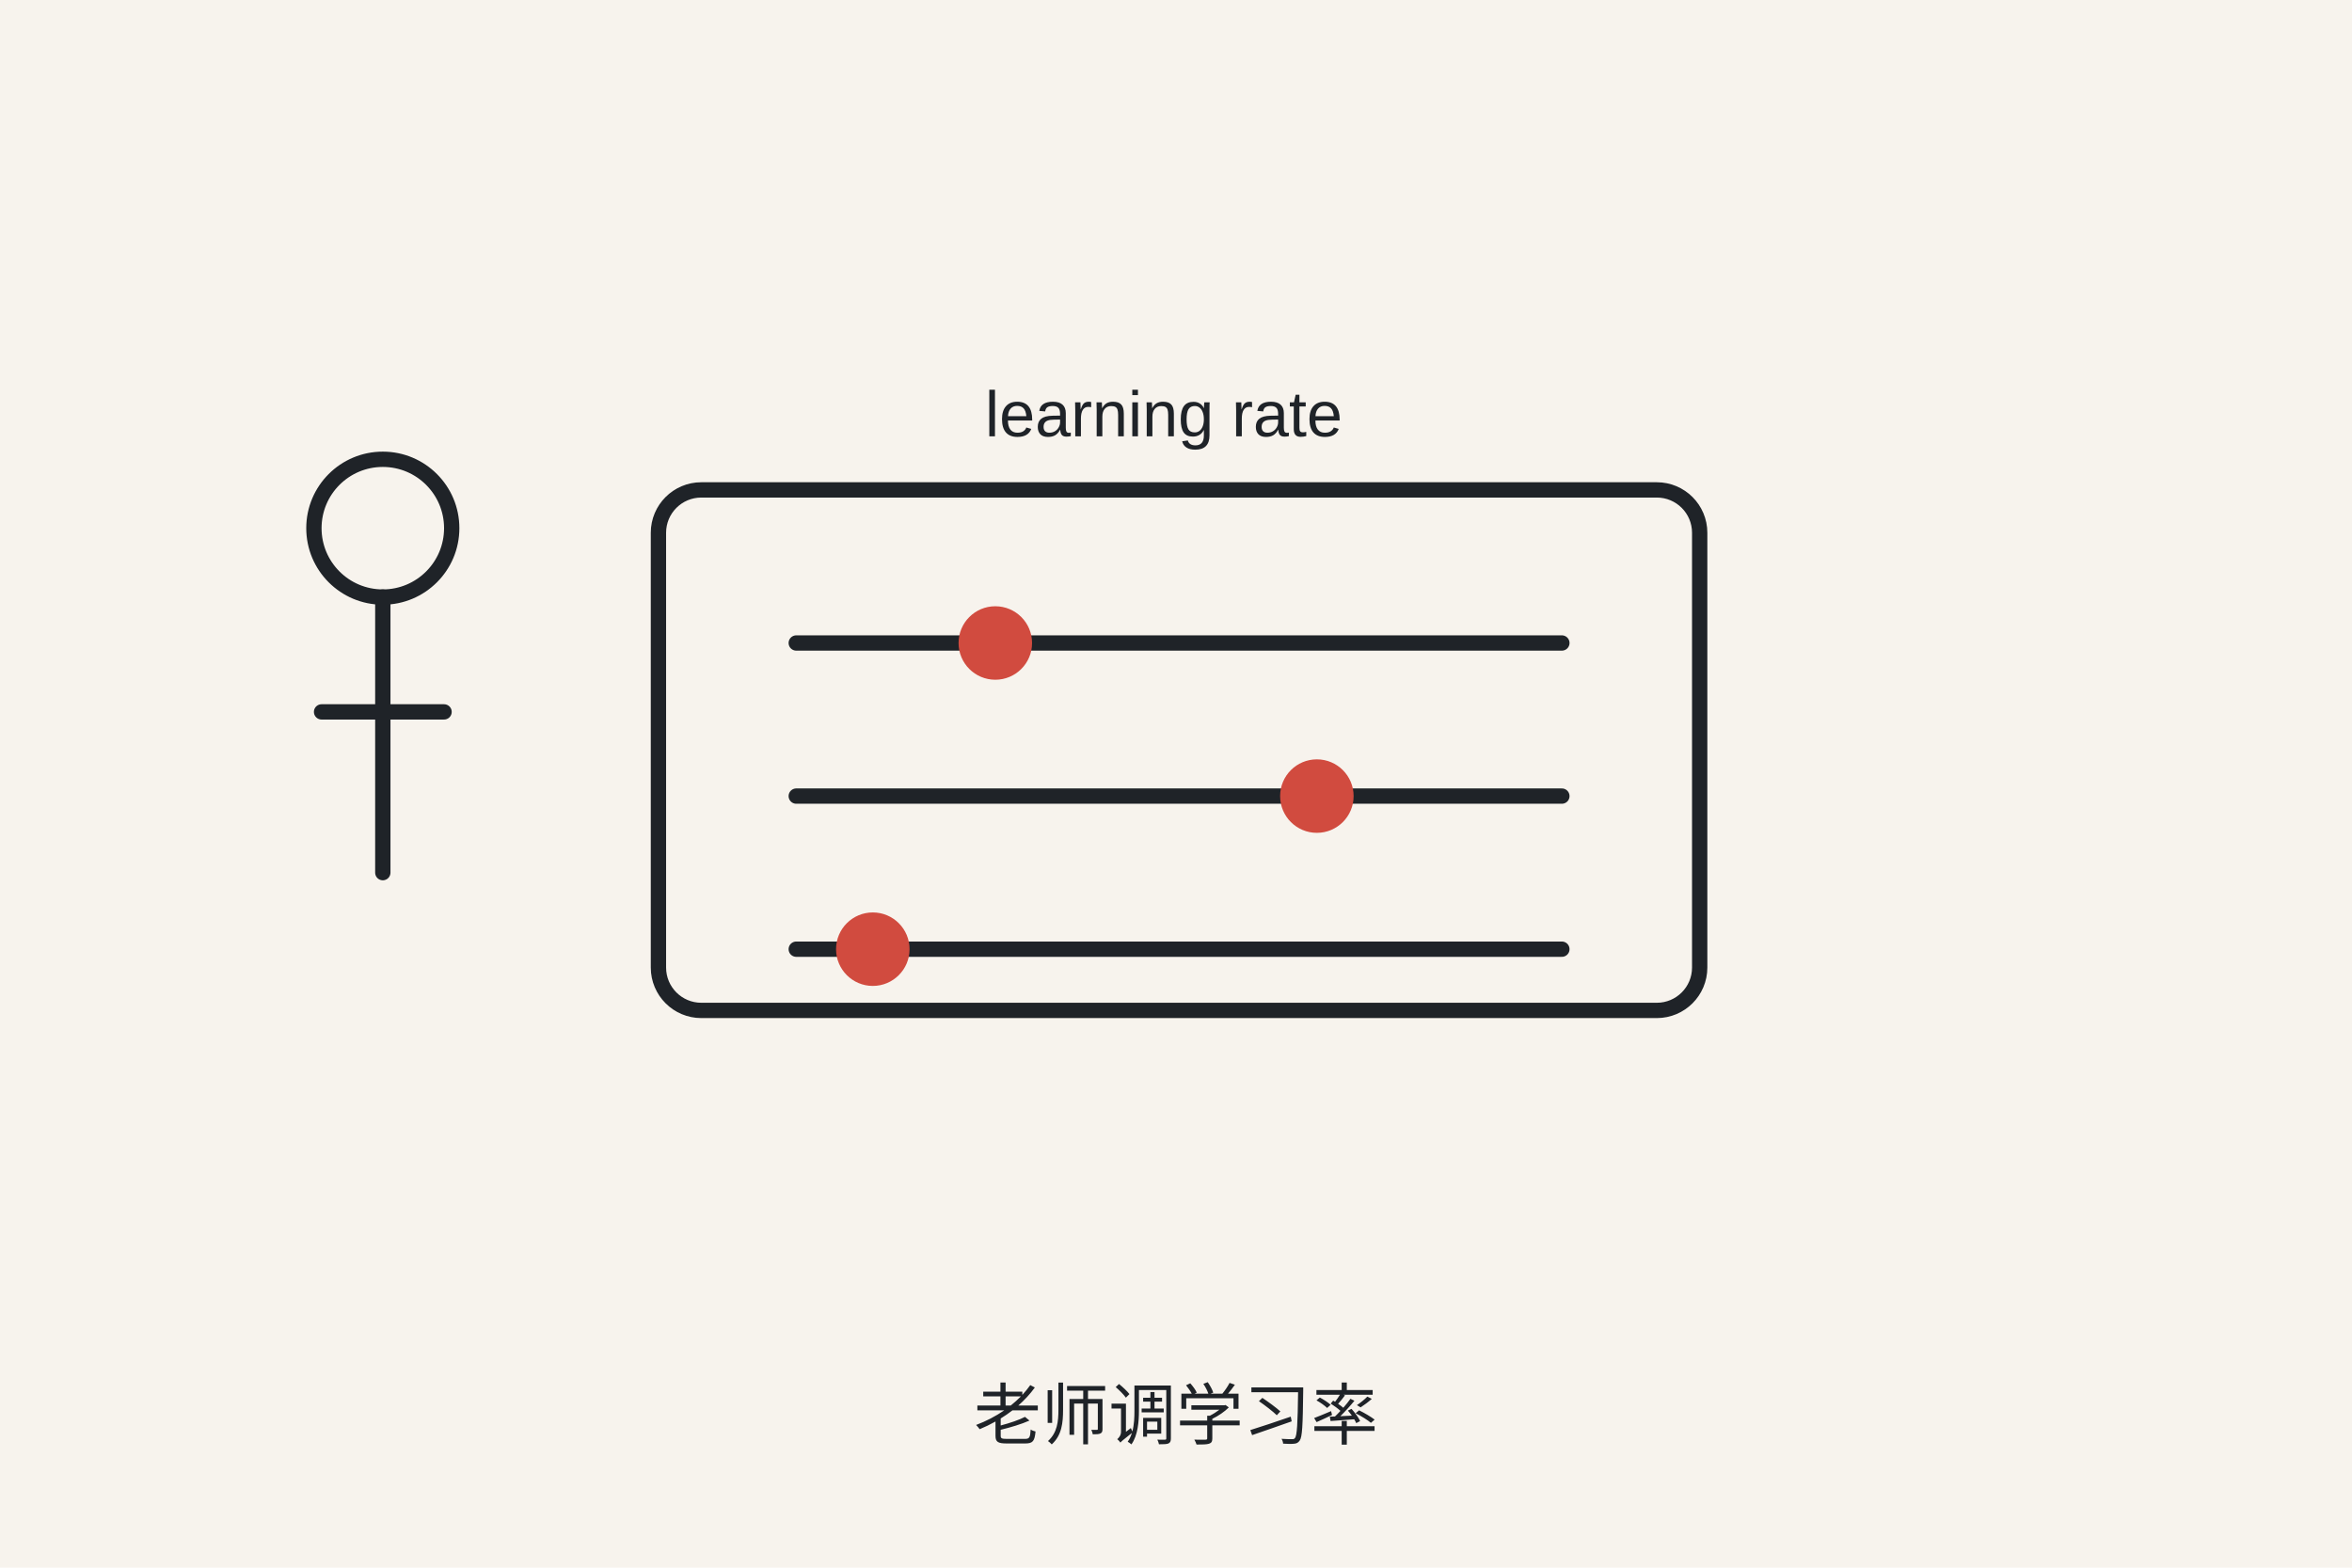
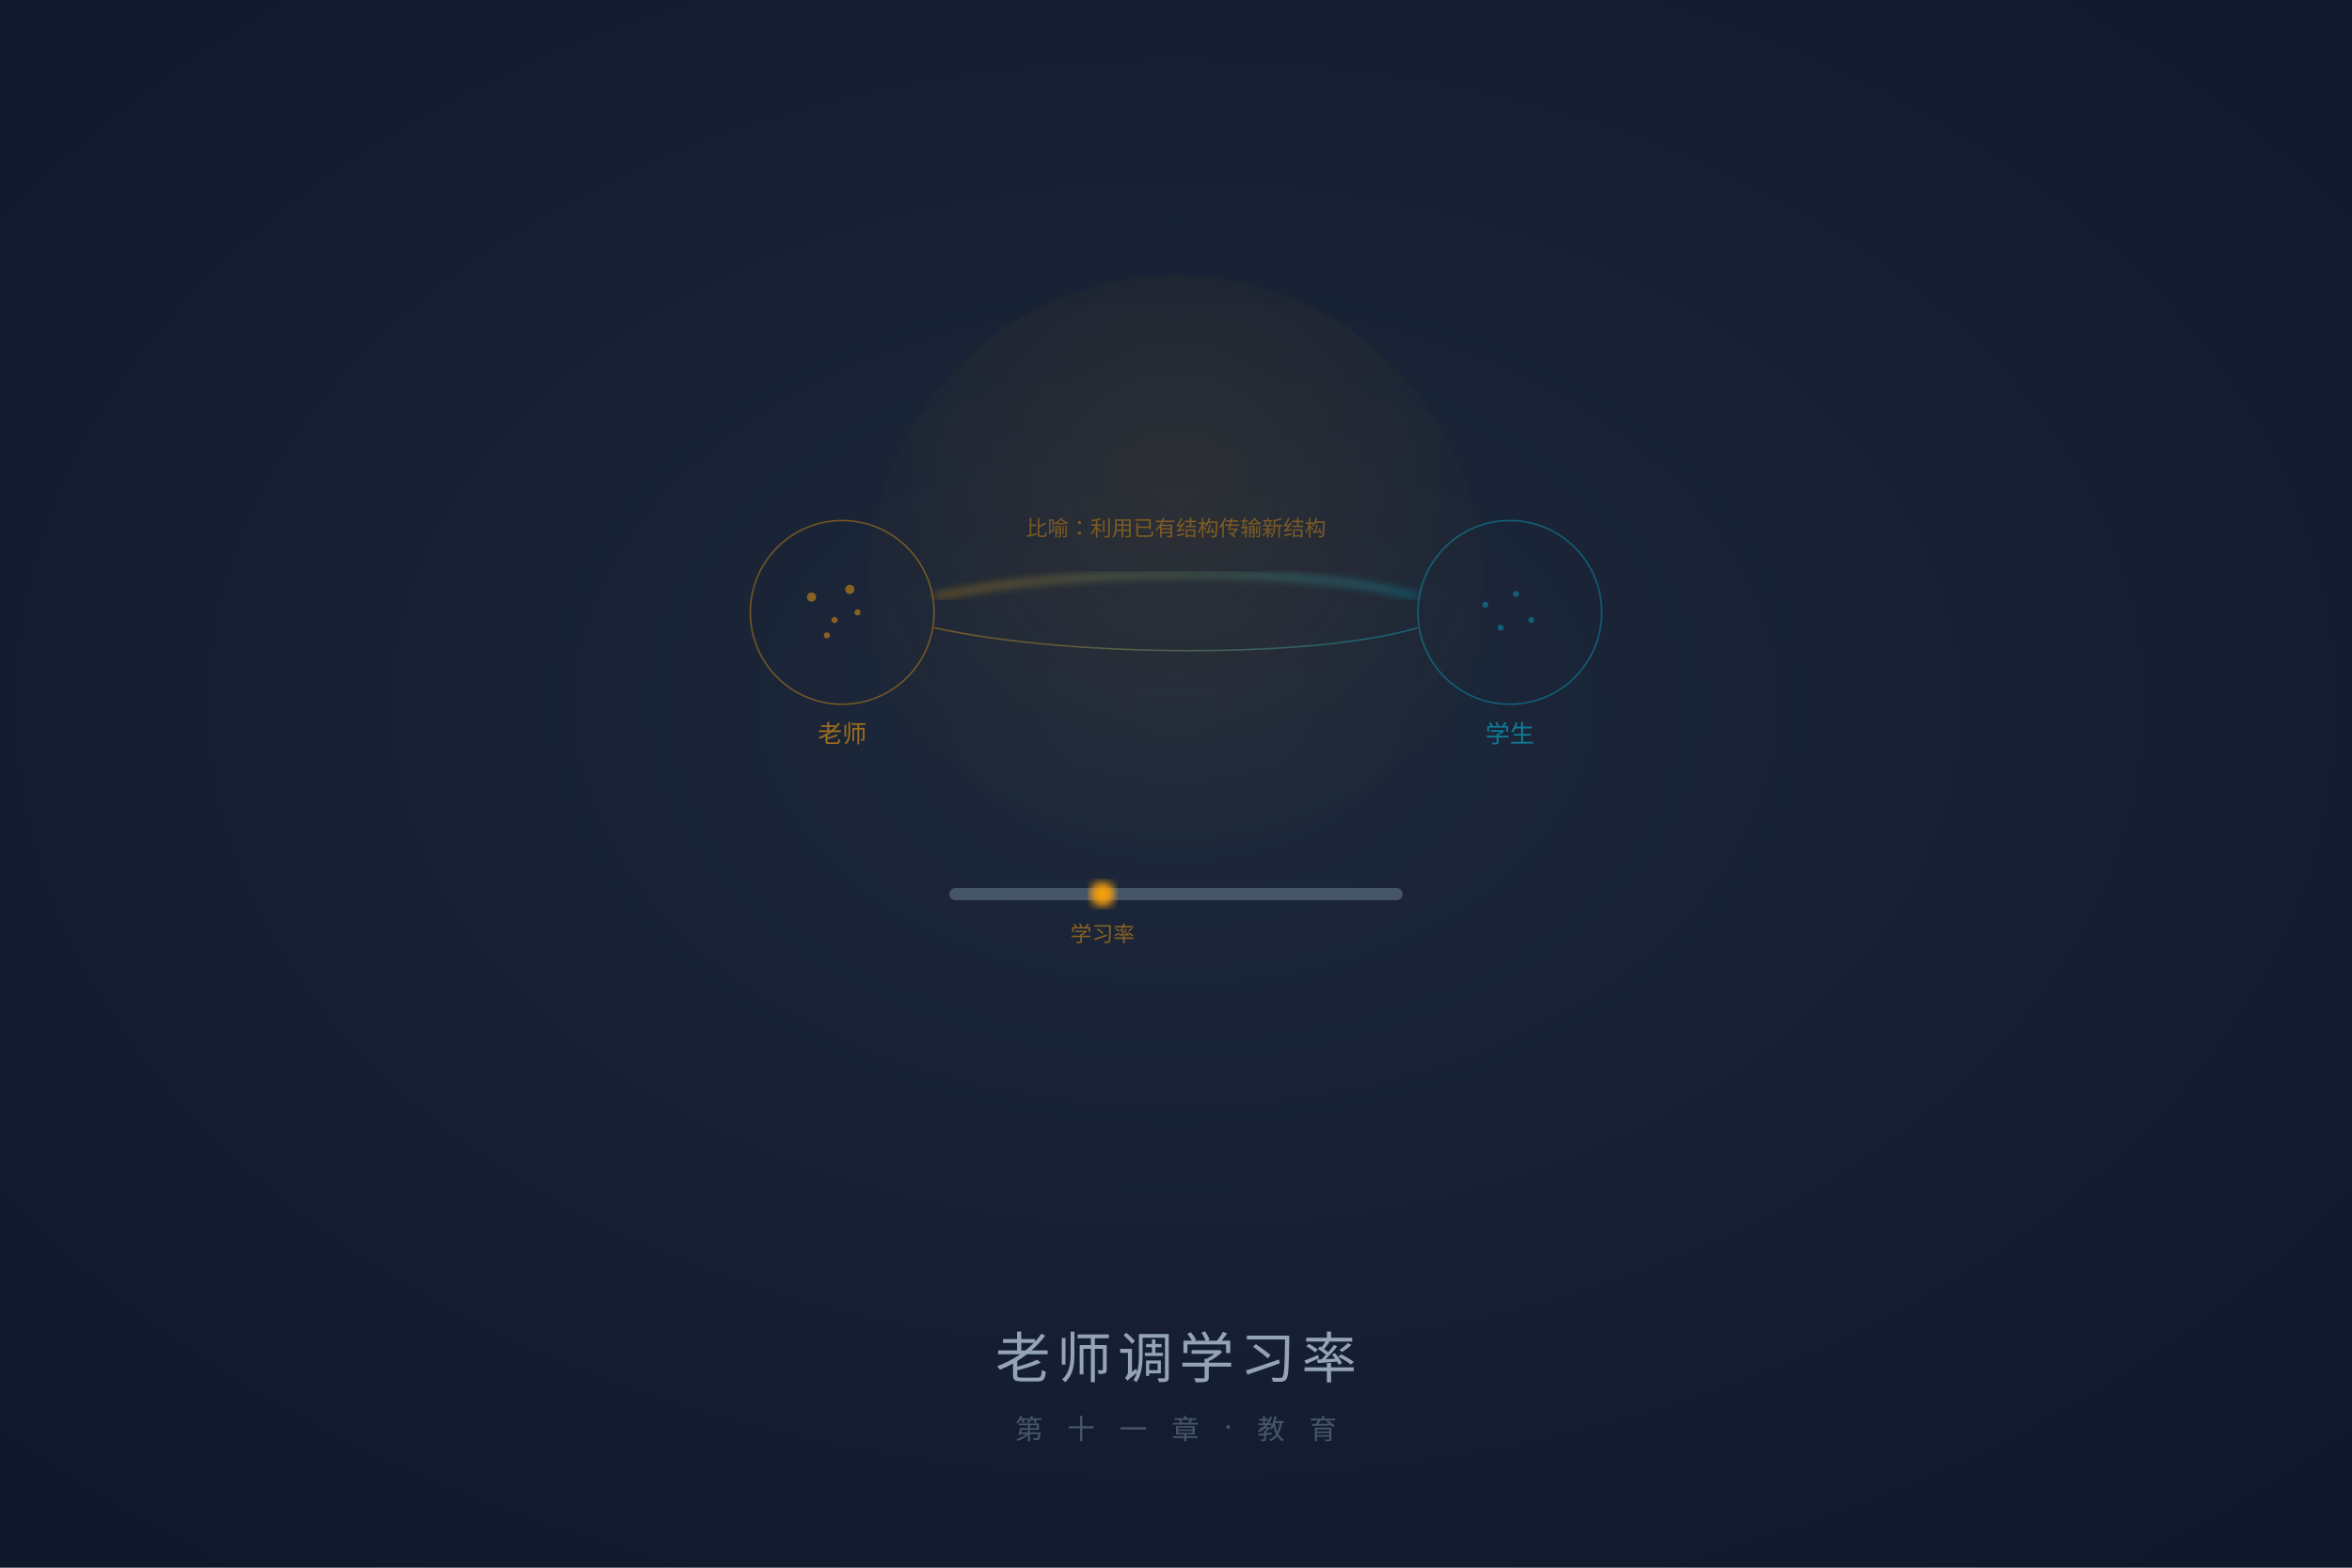
<svg xmlns="http://www.w3.org/2000/svg" width="1536" height="1024" viewBox="0 0 1536 1024" role="img" aria-label="老师调学习率">
-   <rect width="1536" height="1024" fill="#f7f3ed" />
-   <g fill="none" stroke="#1f2328" stroke-width="10" stroke-linecap="round" stroke-linejoin="round">
-     <rect x="430" y="320" width="680" height="340" rx="28" />
-     <path d="M520 420h500M520 520h500M520 620h500" />
-     <circle cx="650" cy="420" r="24" fill="#d14b3f" stroke="none" />
-     <circle cx="860" cy="520" r="24" fill="#d14b3f" stroke="none" />
-     <circle cx="570" cy="620" r="24" fill="#d14b3f" stroke="none" />
-     <circle cx="250" cy="345" r="45" />
-     <path d="M250 390v180M210 465h80" />
-     <text x="760" y="285" text-anchor="middle" font-family="Arial, 'Microsoft YaHei', sans-serif" font-size="42" fill="#1f2328" stroke="none">learning rate</text>
+   <defs>
+     <radialGradient id="bg" cx="50%" cy="45%" r="70%">
+       <stop offset="0%" stop-color="#1e293b" />
+       <stop offset="100%" stop-color="#0f172a" />
+     </radialGradient>
+     <radialGradient id="teachGlow" cx="50%" cy="35%" r="60%">
+       <stop offset="0%" stop-color="#f59e0b" stop-opacity="0.08" />
+       <stop offset="100%" stop-color="#f59e0b" stop-opacity="0" />
+     </radialGradient>
+     <linearGradient id="connGrad" x1="0" y1="0" x2="1" y2="0">
+       <stop offset="0%" stop-color="#f59e0b" />
+       <stop offset="100%" stop-color="#06b6d4" />
+     </linearGradient>
+     <filter id="glow">
+       <feGaussianBlur stdDeviation="3" />
+     </filter>
+   </defs>
+   <rect width="1536" height="1024" fill="url(#bg)" />
+   <circle cx="768" cy="380" r="200" fill="url(#teachGlow)" />
+   <circle cx="550" cy="400" r="60" fill="none" stroke="#f59e0b" stroke-width="1" opacity="0.4" />
+   <g fill="#f59e0b" opacity="0.5">
+     <circle cx="530" cy="390" r="3" />
+     <circle cx="555" cy="385" r="3" />
+     <circle cx="545" cy="405" r="2" />
+     <circle cx="560" cy="400" r="2" />
+     <circle cx="540" cy="415" r="2" />
  </g>
-   <text x="768" y="940" text-anchor="middle" font-family="Arial, 'Microsoft YaHei', sans-serif" font-size="44" fill="#1f2328">老师调学习率</text>
+   <text x="550" y="485" text-anchor="middle" font-family="'Noto Serif SC', 'Songti SC', serif" font-size="16" fill="#f59e0b" opacity="0.6">老师</text>
+   <circle cx="986" cy="400" r="60" fill="none" stroke="#06b6d4" stroke-width="1" opacity="0.4" />
+   <g fill="#06b6d4" opacity="0.4">
+     <circle cx="970" cy="395" r="2" />
+     <circle cx="990" cy="388" r="2" />
+     <circle cx="980" cy="410" r="2" />
+     <circle cx="1000" cy="405" r="2" />
+   </g>
+   <text x="986" y="485" text-anchor="middle" font-family="'Noto Serif SC', 'Songti SC', serif" font-size="16" fill="#06b6d4" opacity="0.6">学生</text>
+   <path d="M610 390 C700 370, 860 370, 926 390" stroke="url(#connGrad)" stroke-width="1.5" fill="none" filter="url(#glow)" />
+   <path d="M610 410 C700 430, 860 430, 926 410" stroke="url(#connGrad)" stroke-width="1" opacity="0.4" fill="none" />
+   <text x="768" y="350" text-anchor="middle" font-family="'Noto Serif SC', 'Songti SC', serif" font-size="14" fill="#f59e0b" opacity="0.4">比喻：利用已有结构传输新结构</text>
+   <rect x="620" y="580" width="296" height="8" rx="4" fill="#475569" />
+   <circle cx="720" cy="584" r="8" fill="#f59e0b" filter="url(#glow)" />
+   <text x="720" y="615" text-anchor="middle" font-family="'Noto Serif SC', 'Songti SC', serif" font-size="14" fill="#f59e0b" opacity="0.5">学习率</text>
+   <text x="768" y="900" text-anchor="middle" font-family="'Noto Serif SC', 'Songti SC', serif" font-size="36" fill="#94a3b8" letter-spacing="4">老师调学习率</text>
+   <text x="768" y="940" text-anchor="middle" font-family="'Noto Serif SC', 'Songti SC', serif" font-size="18" fill="#475569" letter-spacing="6">第 十 一 章 · 教 育</text>
</svg>
